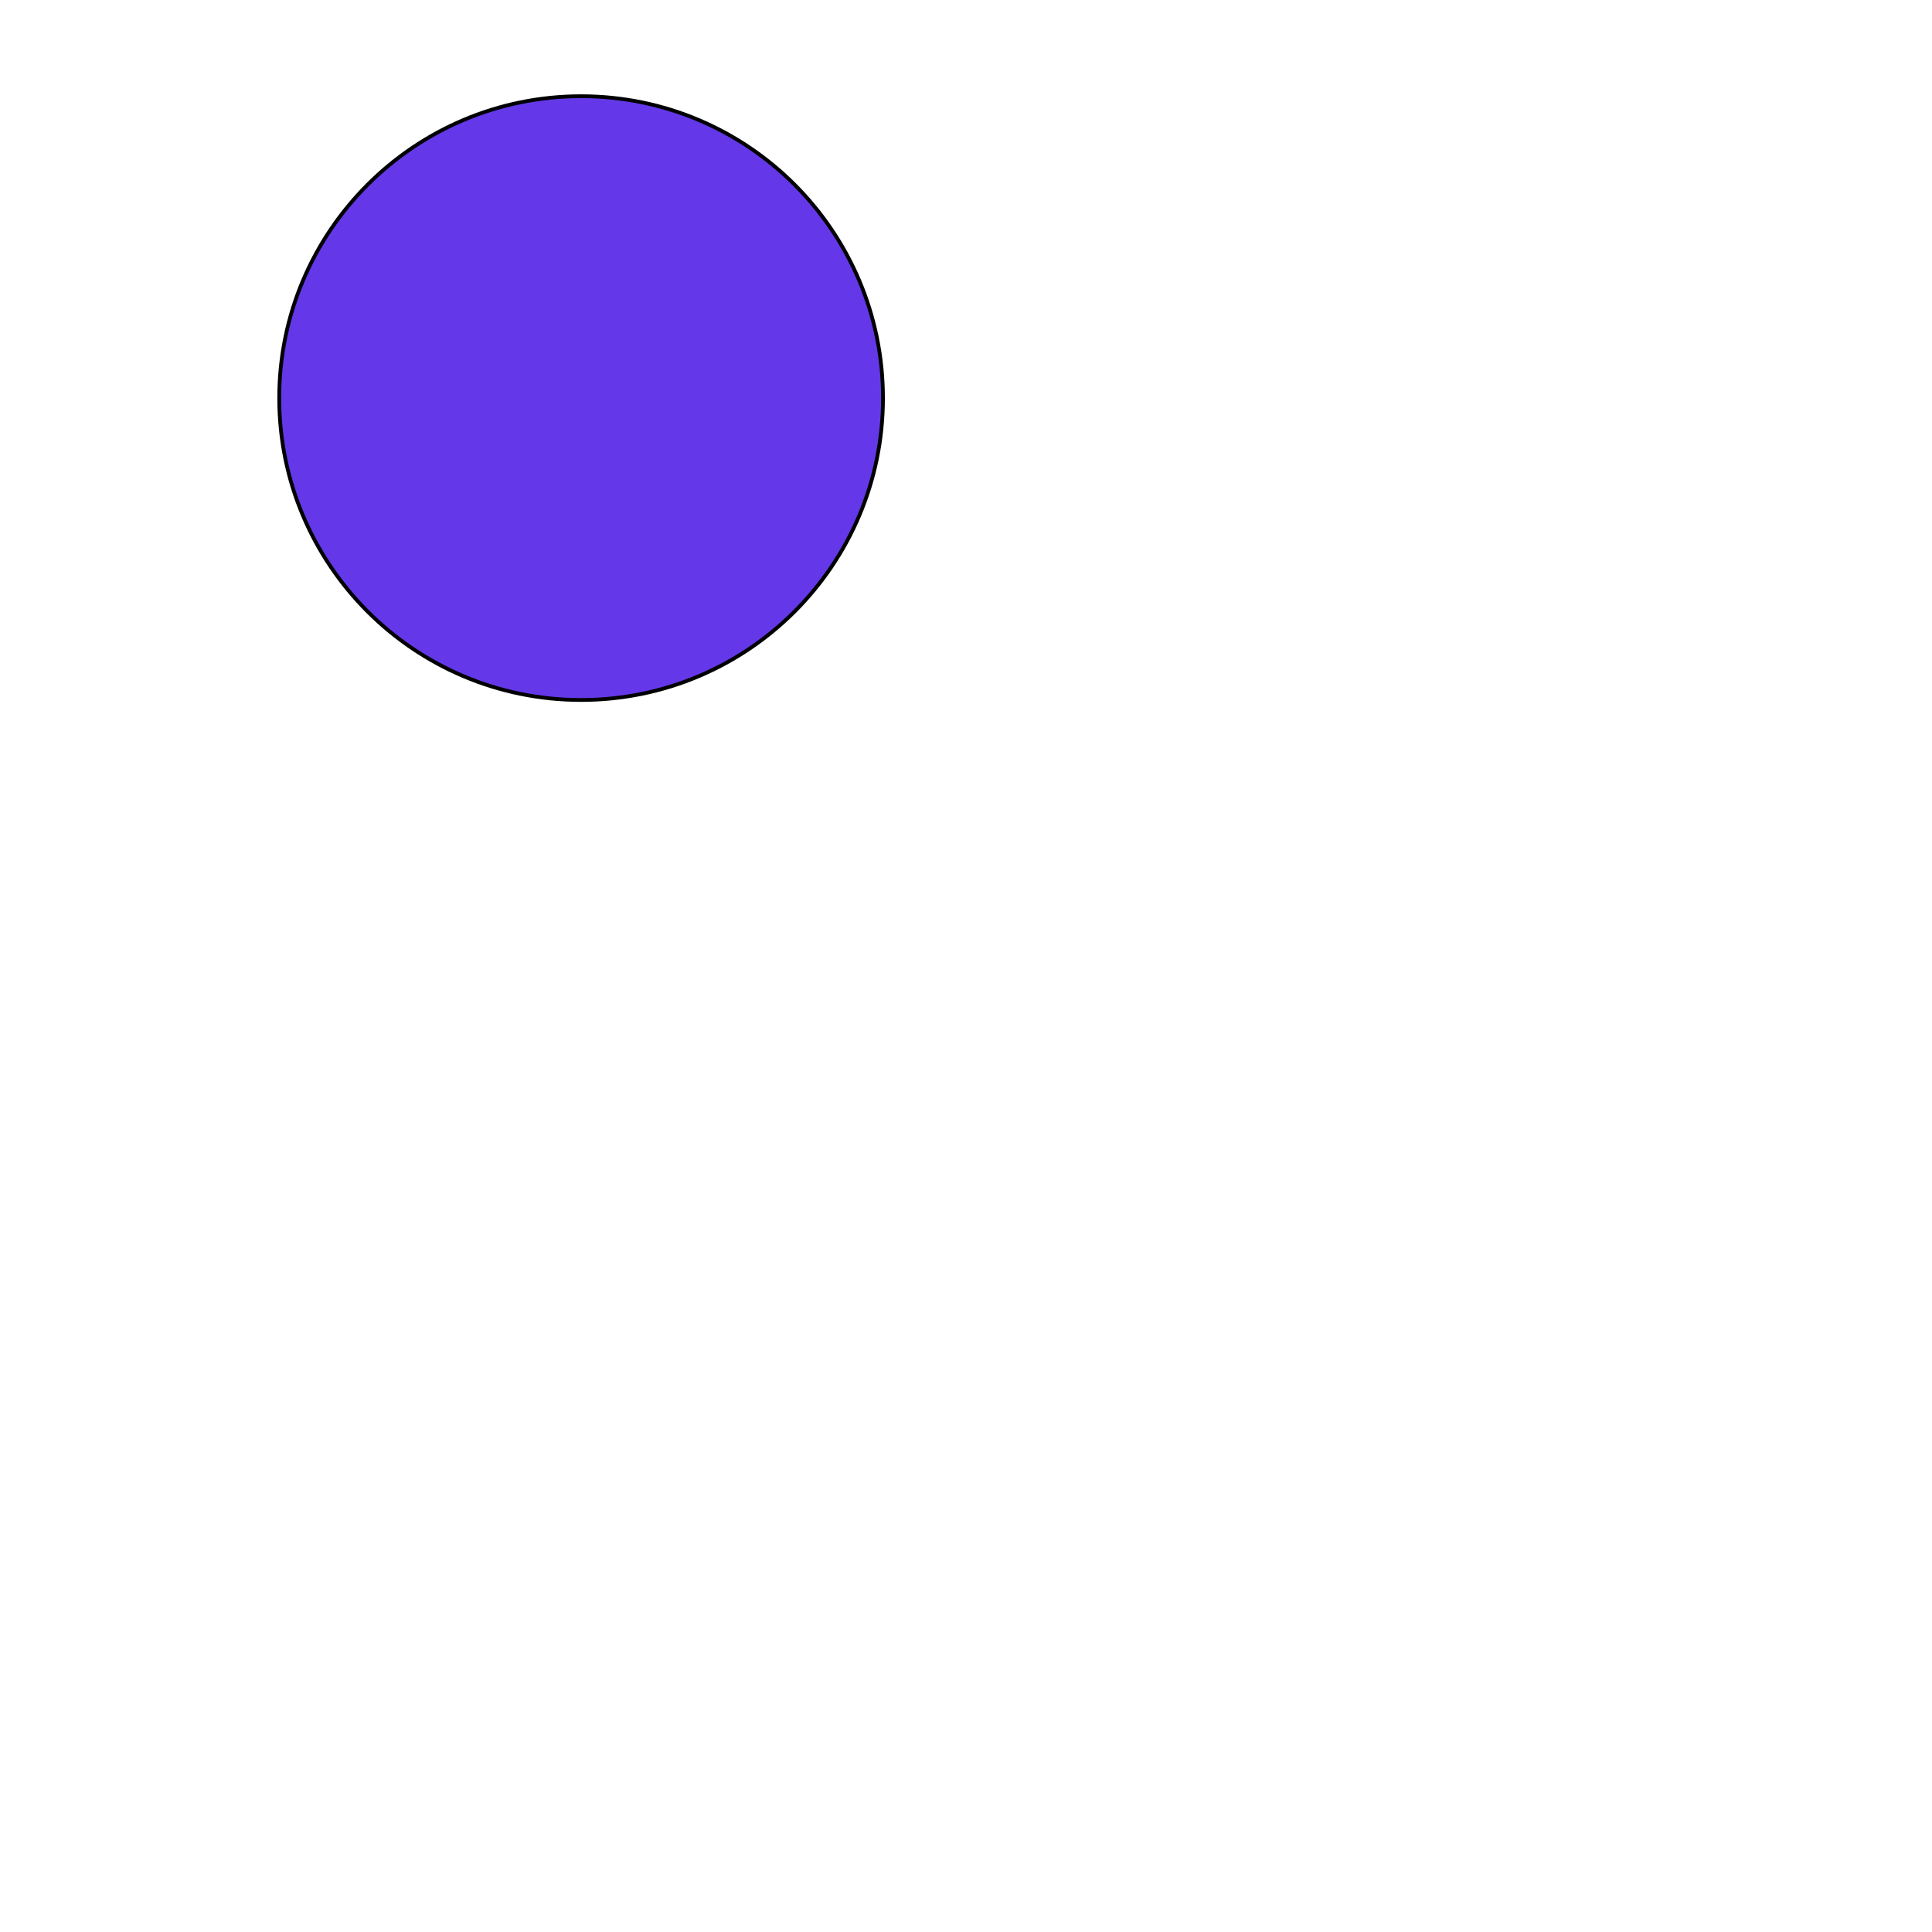
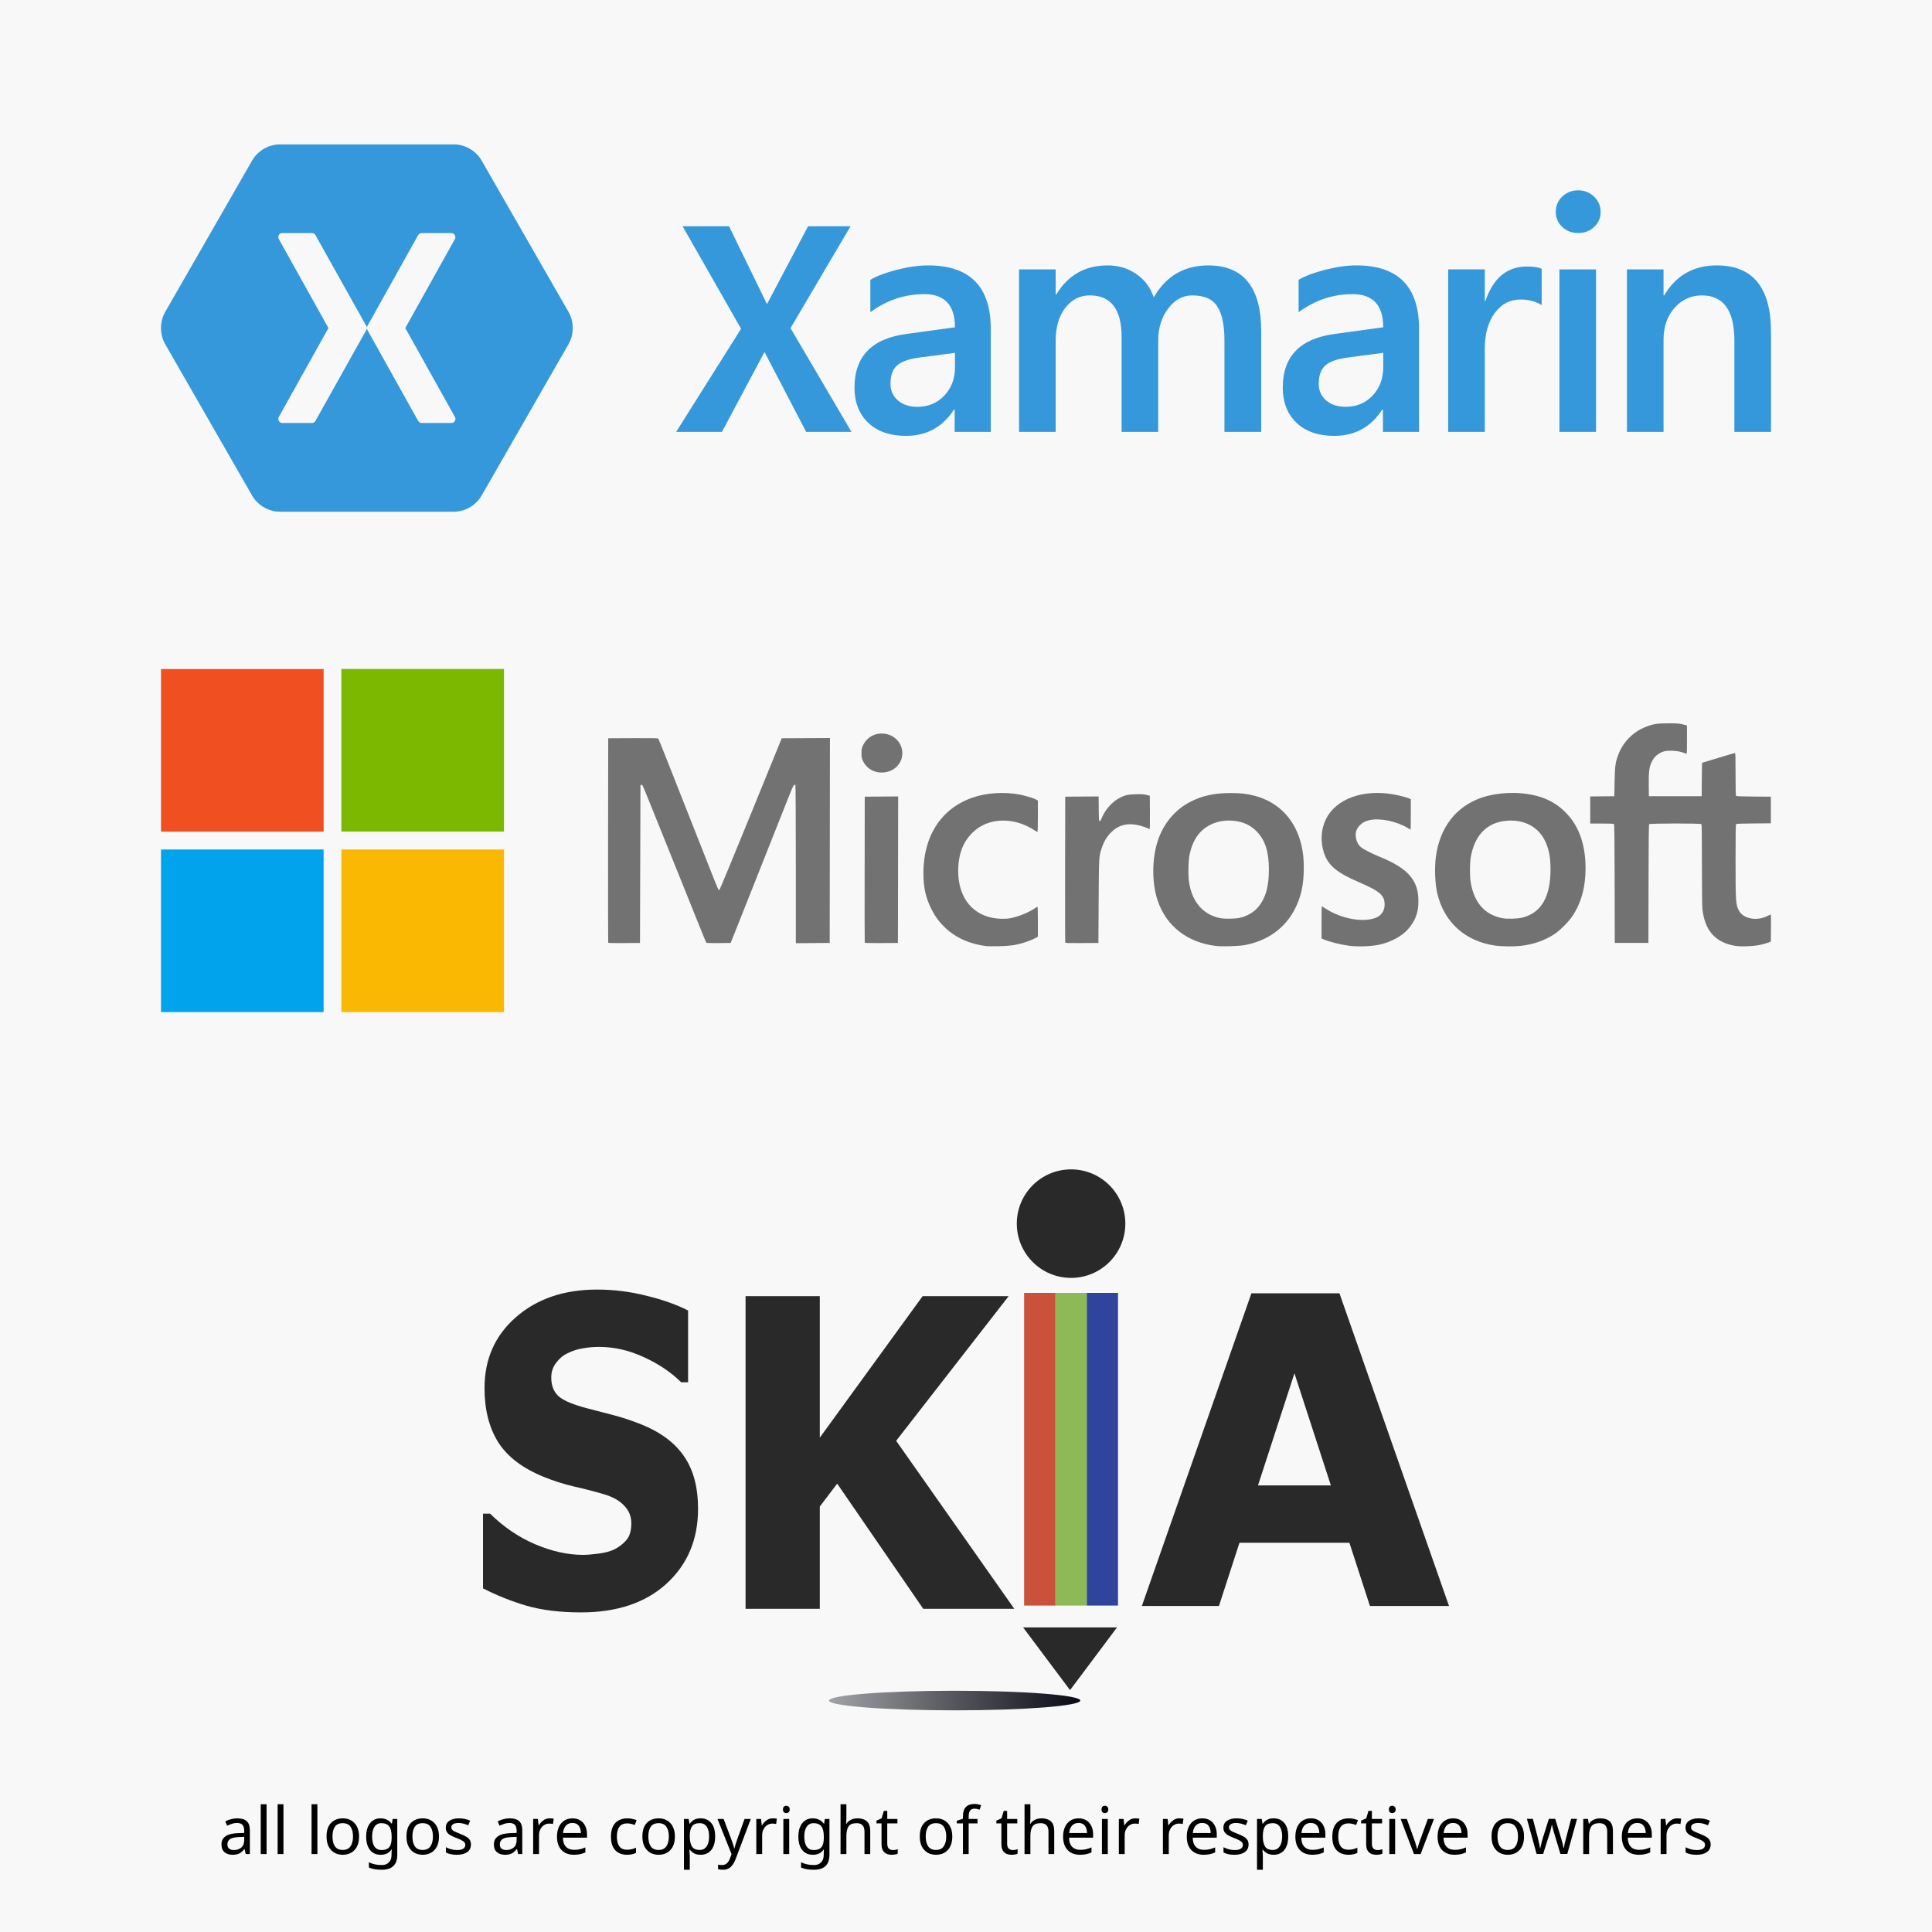
- <svg xmlns="http://www.w3.org/2000/svg" height="512" id="svgcontent" overflow="hidden" preserveAspectRatio="none" viewBox="0 0 512 512" width="512" x="0" y="0">
-   <g style="pointer-events:none">
- 		</g>
-   <g class="canvas-content" style="pointer-events:all">
-     <ellipse class="" cx="154" cy="105.5" data-setup="" fill="#6438E8" id="ellipse_0" rx="80" ry="80" stroke="#000" stroke-dasharray="none" />
+ <svg xmlns="http://www.w3.org/2000/svg" xmlns:xlink="http://www.w3.org/1999/xlink" width="300" height="300" viewBox="0 0 300 300" id="svg2" version="1.1">
+   <defs id="defs4">
+     <linearGradient id="linearGradient4268">
+       <stop id="stop4270" offset="0" style="stop-color:#0a0a15;stop-opacity:1" />
+       <stop id="stop4272" offset="1" style="stop-color:#a0a1a5;stop-opacity:1" />
+     </linearGradient>
+     <linearGradient gradientTransform="translate(-1.202953,0)" gradientUnits="userSpaceOnUse" y2="447.103" x2="357.157" y1="447.103" x1="406.507" id="linearGradient4274" xlink:href="#linearGradient4268" />
+   </defs>
+   <rect y="0" x="0" height="300" width="300" id="background" style="fill:#f8f8f8;fill-opacity:1;stroke:none;stroke-width:1;stroke-miterlimit:4;stroke-dasharray:none" />
+   <g id="xamarin-logo" style="fill:#3498db;fill-rule:evenodd;stroke:none;stroke-width:1" transform="matrix(0.6267994,0,0,0.6267994,-1.325577,-12.68059)">
+     <path id="xamarin-logo-path" d="m 201.83,127.225 -10.316,-19.794 -10.552,19.794 -11.346,0 16.087,-25.547 -14.478,-25.389 11.503,0 9.393,19.29 10.179,-19.29 10.522,0 -14.87,25.232 15.106,25.704 -11.228,0 z m 36.785,0 0,-5.544 -0.157,0 c -2.801,4.351 -6.766,6.527 -11.896,6.527 -3.952,0 -7.067,-1.075 -9.344,-3.224 -2.277,-2.176 -3.416,-5.085 -3.416,-8.728 0,-7.811 4.384,-12.254 13.152,-13.329 l 11.739,-1.612 c 0,-5.478 -2.539,-8.217 -7.617,-8.217 -4.842,5e-5 -9.292,1.494 -13.349,4.482 l 0,-8.021 c 1.518,-0.917 3.69,-1.743 6.517,-2.477 2.853,-0.734 5.444,-1.101 7.774,-1.101 10.365,5e-5 15.547,5.242 15.547,15.727 l 0,25.517 -8.951,0 1.2e-4,0 z m -8.598,-18.44 c -2.696,0.341 -4.593,1.009 -5.693,2.005 -1.073,0.97 -1.61,2.477 -1.61,4.521 0,1.678 0.615,3.054 1.845,4.128 1.23,1.048 2.84,1.573 4.829,1.573 2.696,0 4.921,-0.931 6.674,-2.792 1.754,-1.861 2.63,-4.181 2.63,-6.959 l 0,-3.617 -8.677,1.14 0,0 z m 75.435,18.44 0,-22.725 c -1.3e-4,-3.748 -0.589,-6.527 -1.767,-8.335 -1.152,-1.835 -3.22,-2.752 -6.203,-2.752 -2.382,3.8e-5 -4.384,1.101 -6.007,3.303 -1.623,2.176 -2.434,4.81 -2.434,7.903 l 0,22.607 -9.069,0 0,-23.512 c -1.2e-4,-6.867 -2.631,-10.301 -7.891,-10.301 -2.46,3.8e-5 -4.489,1.035 -6.085,3.106 -1.57,2.071 -2.356,4.771 -2.356,8.099 l 0,22.607 -9.069,0 0,-40.261 9.069,0 0,6.212 0.157,0 c 2.905,-4.797 7.145,-7.195 12.72,-7.195 2.67,5e-5 5.025,0.708 7.067,2.123 2.068,1.389 3.52,3.316 4.358,5.78 3.062,-5.268 7.564,-7.903 13.506,-7.903 8.742,5e-5 13.113,5.452 13.113,16.356 l 0,24.888 -9.108,0 0,0 z m 39.259,0 0,-5.544 -0.157,0 c -2.801,4.351 -6.766,6.527 -11.896,6.527 -3.952,0 -7.067,-1.075 -9.344,-3.224 -2.277,-2.176 -3.416,-5.085 -3.416,-8.728 0,-7.811 4.384,-12.254 13.152,-13.329 l 11.739,-1.612 c 0,-5.478 -2.539,-8.217 -7.617,-8.217 -4.842,5e-5 -9.292,1.494 -13.349,4.482 l 0,-8.021 c 1.518,-0.917 3.69,-1.743 6.517,-2.477 2.853,-0.734 5.444,-1.101 7.774,-1.101 10.365,5e-5 15.547,5.242 15.547,15.727 l 0,25.517 -8.951,0 1.2e-4,0 z m -8.598,-18.44 c -2.696,0.341 -4.593,1.009 -5.693,2.005 -1.073,0.97 -1.61,2.477 -1.61,4.521 0,1.678 0.615,3.054 1.845,4.128 1.23,1.048 2.84,1.573 4.829,1.573 2.696,0 4.921,-0.931 6.674,-2.792 1.754,-1.861 2.63,-4.181 2.63,-6.959 l 0,-3.617 -8.677,1.14 0,0 z m 47.928,-12.975 c -1.492,-0.917 -3.246,-1.376 -5.261,-1.376 -2.617,2.5e-5 -4.75,1.127 -6.399,3.381 -1.623,2.254 -2.434,5.19 -2.434,8.807 l 0,20.602 -9.069,0 0,-40.261 9.069,0 0,7.824 0.157,0 c 1.937,-5.688 5.366,-8.532 10.286,-8.532 1.597,5.1e-5 2.814,0.183 3.651,0.55 l 0,9.004 -1.3e-4,0 z m 9.028,-17.85 c -1.544,2.5e-5 -2.853,-0.498 -3.926,-1.494 -1.073,-1.022 -1.61,-2.267 -1.61,-3.735 0,-1.52 0.537,-2.791 1.61,-3.814 1.073,-1.022 2.382,-1.533 3.926,-1.533 1.57,6.3e-5 2.892,0.524 3.965,1.573 1.073,1.022 1.61,2.28 1.61,3.774 0,1.468 -0.537,2.713 -1.61,3.735 -1.073,0.996 -2.395,1.494 -3.965,1.494 z m -4.633,49.265 0,-40.261 9.069,0 0,40.261 -9.069,0 z m 43.345,0 0,-22.607 c 0,-7.47 -2.683,-11.205 -8.048,-11.205 -2.696,3.8e-5 -4.96,1.035 -6.792,3.106 -1.806,2.045 -2.709,4.653 -2.709,7.824 l 0,22.883 -9.069,0 0,-40.261 9.069,0 0,6.448 0.157,0 c 2.931,-4.954 7.276,-7.431 13.034,-7.431 8.951,5e-5 13.427,5.504 13.427,16.513 l 0,24.731 -9.069,0 -1.3e-4,0 z M 71.431,56 c -2.755,0.006 -5.451,1.574 -6.838,3.966 L 43.024,97.534 c -1.365,2.398 -1.365,5.533 0,7.931 l 21.569,37.569 c 1.387,2.392 4.083,3.96 6.838,3.966 l 43.138,0 c 2.755,-0.006 5.451,-1.574 6.838,-3.966 l 21.569,-37.569 c 1.365,-2.398 1.365,-5.533 0,-7.931 L 121.407,59.966 C 120.02,57.574 117.324,56.005 114.569,56 l -43.138,0 z m 0.391,21.978 c 0.059,-0.006 0.121,-0.006 0.181,0 l 7.441,0 c 0.329,0.007 0.649,0.198 0.813,0.484 l 12.622,22.553 c 0.064,0.112 0.104,0.236 0.12,0.363 0.016,-0.128 0.056,-0.252 0.12,-0.363 L 105.711,78.462 c 0.17,-0.295 0.504,-0.487 0.843,-0.484 l 7.441,0 c 0.659,0.006 1.152,0.838 0.844,1.423 l -12.321,22.099 12.321,22.069 c 0.338,0.588 -0.168,1.459 -0.844,1.453 l -7.441,0 c -0.345,-0.003 -0.682,-0.208 -0.843,-0.515 L 93.12,101.954 c -0.064,-0.112 -0.104,-0.236 -0.12,-0.363 -0.016,0.128 -0.056,0.252 -0.12,0.363 l -12.622,22.553 c -0.157,0.298 -0.478,0.501 -0.813,0.515 l -7.441,0 c -0.676,0.006 -1.181,-0.865 -0.843,-1.453 L 83.481,101.5 71.16,79.401 c -0.295,-0.534 0.065,-1.309 0.663,-1.423 l 0,0 z" />
  </g>
+   <g transform="matrix(0.07256145,0,0,0.07256145,198.0505,200.9703)" id="microsoft-logo">
+     <path id="microsoft-text" d="m -618.363,-744.912 c -35.821,-4.415 -65.811,-17.863 -88.794,-39.817 -11.96,-11.424 -20.582,-22.948 -28.059,-37.5 -13,-25.303 -18.093,-47.43 -18.129,-78.756 -0.09,-79.724 38.037,-138.451 105.025,-161.768 30.137,-10.49 68.213,-12.893 101.806,-6.425 12.211,2.351 30.126,7.928 34.901,10.864 l 3.25,1.998 0,33.515 c 0,20.957 -0.363,33.515 -0.969,33.515 -0.533,0 -4.172,-2.072 -8.086,-4.604 -33.418,-21.618 -74.321,-25.833 -106.483,-10.973 -20.253,9.357 -37.769,28.135 -46.397,49.738 -10.774,26.976 -11.517,64.002 -1.843,91.84 12.51,36 42.167,57.497 82.339,59.684 6.787,0.369 14.32,0.128 19.5,-0.624 16.518,-2.4 40.84,-11.878 55.068,-21.46 2.94,-1.98 5.689,-3.6 6.109,-3.6 0.42,0 0.763,14.39 0.763,31.977 l 0,31.977 -2.491,1.632 c -4.313,2.826 -19.908,9.191 -29.137,11.891 -17.074,4.997 -30.09,6.711 -53.372,7.032 -11.825,0.163 -23.075,0.102 -25,-0.135 z m 491,-0.419 c -61.539,-7.481 -106.574,-42.716 -124.882,-97.706 -12.281,-36.886 -12.265,-87.528 0.04,-126.129 11.88,-37.267 36.736,-67.369 69.744,-84.462 25.79,-13.355 52.037,-19.033 87.598,-18.949 20.63,0.049 34.363,1.64 50.322,5.832 52.354,13.751 88.249,52.146 100.534,107.536 3.455,15.579 4.646,27.807 4.636,47.632 -0.017,35.1 -5.793,61.487 -19.121,87.346 -21.147,41.033 -58.476,67.9 -106.994,77.009 -12.917,2.425 -48.527,3.512 -61.877,1.889 z m 52,-60.408 c 11.512,-2.632 24.755,-9.45 32.585,-16.774 19.738,-18.464 28.85,-45.956 28.759,-86.772 -0.083,-37.442 -7.873,-61.97 -25.611,-80.644 -12.9,-13.58 -29.465,-21.354 -49.525,-23.241 -18.844,-1.773 -34.574,0.867 -49.709,8.342 -23.329,11.523 -37.969,32.167 -44.708,63.043 -2.898,13.281 -3.598,44.109 -1.35,59.5 6.241,42.732 30.369,70.513 67.292,77.477 10.072,1.9 31.997,1.417 42.266,-0.931 z m 232,59.824 c -18.457,-2.503 -41.462,-8.355 -54.25,-13.8 l -3.75,-1.597 0,-34.487 c 0,-18.968 0.211,-34.486 0.469,-34.486 0.258,0 3.8,2.174 7.871,4.832 33.426,21.821 79.503,30.43 107.267,20.042 12.052,-4.509 19.393,-15.195 19.393,-28.23 0,-20.189 -9.913,-28.8 -56,-48.644 -46.766,-20.136 -64.917,-35.495 -73.863,-62.5 -7.917,-23.901 -6.334,-50.49 4.287,-72 21.312,-43.159 78.976,-64.363 144.076,-52.979 12.013,2.101 28.006,6.187 33.25,8.496 l 4.25,1.871 0,32.556 c 0,17.906 -0.179,32.556 -0.398,32.556 -0.219,0 -3.256,-1.723 -6.75,-3.829 -23.254,-14.017 -58.398,-21.304 -80.335,-16.657 -9.729,2.061 -16.387,5.598 -22.294,11.844 -7.777,8.223 -9.915,17.725 -6.736,29.932 1.825,7.006 5.162,12.446 10.193,16.616 4.894,4.056 23.688,13.66 38.378,19.613 33.947,13.756 55.19,27.238 67.553,42.873 11.817,14.944 16.779,30.737 16.688,53.109 -0.06,14.582 -1.323,21.586 -6.263,34.707 -2.603,6.915 -10.016,18.411 -16.473,25.546 -13.045,14.414 -36.673,27.114 -60.063,32.285 -18.066,3.994 -46.818,5.002 -66.5,2.332 z m 315,0 c -64.675,-8.751 -110.378,-49.378 -125.134,-111.237 -5.002,-20.971 -6.389,-54.173 -3.27,-78.295 8.24,-63.726 43.581,-109.145 99.404,-127.747 22.683,-7.559 53.425,-11.098 79.555,-9.158 42.641,3.166 73.016,15.736 98.014,40.563 29.022,28.823 43.431,68.824 43.431,120.568 0,40.031 -9.304,73.74 -28.17,102.064 -7.953,11.94 -26.312,30.391 -37.83,38.021 -21.661,14.348 -45.565,22.654 -74.211,25.785 -13.209,1.444 -39.023,1.163 -51.789,-0.565 z m 57.5,-60.269 c 39.784,-10.328 59.515,-44.45 59.494,-102.889 -0.01,-24.85 -2.683,-40.186 -10.003,-57.377 -14.049,-32.99 -45.739,-50.437 -84.916,-46.751 -41.032,3.861 -67.433,30.886 -75.626,77.412 -2.413,13.703 -2.458,42.368 -0.088,55.5 7.802,43.234 30.468,68.436 67.981,75.586 10.358,1.974 32.816,1.203 43.158,-1.482 z m 453,60.348 c -41.603,-7.739 -63.411,-32.878 -68.491,-78.952 -0.578,-5.241 -0.996,-44.731 -1.001,-94.55 -0.01,-65.196 -0.294,-85.835 -1.208,-86.75 -1.861,-1.861 -110.125,-1.718 -111.674,0.148 -0.809,0.975 -1.189,36.356 -1.372,127.75 l -0.254,126.406 -36,0 -36,0 -0.254,-126.402 c -0.183,-91.394 -0.564,-126.775 -1.372,-127.75 -0.883,-1.064 -6.351,-1.348 -25.996,-1.348 l -24.878,0 0,-28.983 0,-28.983 25.75,-0.267 25.75,-0.267 0.636,-31 c 0.707,-34.49 1.615,-41.016 8.1,-58.242 10.204,-27.1 31.841,-48.815 59.127,-59.338 15.903,-6.133 23.811,-7.36 47.637,-7.392 20.603,-0.027 24.2,0.324 36.25,3.546 l 3.75,1.002 0,30.569 c 0,28.707 -0.107,30.527 -1.75,29.883 -11.11,-4.351 -17.543,-5.764 -28.536,-6.267 -14.174,-0.649 -21.73,1.01 -30.535,6.701 -6.851,4.428 -11.132,9.568 -15.152,18.19 -4.834,10.369 -6.103,20.963 -5.795,48.396 l 0.269,23.951 56.5,0 56.5,0 0.263,-35.75 c 0.144,-19.663 0.414,-35.75 0.598,-35.75 0.184,0 15.772,-4.725 34.639,-10.5 18.867,-5.775 34.91,-10.5 35.652,-10.5 1.111,0 1.348,7.981 1.348,45.377 0,36.661 0.257,45.591 1.337,46.487 0.912,0.757 12.907,1.193 37.75,1.372 l 36.413,0.263 0,28.5 0,28.5 -36.413,0.263 c -24.843,0.179 -36.838,0.615 -37.75,1.373 -1.095,0.909 -1.337,14.994 -1.337,77.764 0,87.793 0.413,94.19 6.906,106.917 9.427,18.478 39.487,23.87 62.77,11.26 3.728,-2.019 5.581,-2.568 5.897,-1.747 0.253,0.659 0.34,13.79 0.193,29.179 l -0.266,27.982 -6,2.39 c -3.3,1.315 -11.175,3.497 -17.5,4.849 -14.814,3.168 -42.097,4.03 -54.5,1.723 z m -2410.033,-6.689 c -0.264,-0.695 -0.365,-99.363 -0.224,-219.263 l 0.256,-218 53.12,-0.259 c 41.762,-0.203 53.325,0.01 54.08,1 0.528,0.692 7.082,16.784 14.565,35.759 7.483,18.975 28.28,71.625 46.215,117 17.936,45.375 39.616,100.275 48.179,122 19.087,48.426 19.832,50.133 21.601,49.454 0.758,-0.291 31.122,-73.525 67.475,-162.741 l 66.097,-162.209 51.586,-0.259 51.586,-0.259 -0.252,219.259 -0.252,219.259 -36.25,0.263 -36.25,0.262 -0.015,-168.262 c -0.01,-92.544 -0.4,-168.869 -0.87,-169.611 -2.463,-3.887 -4.43,-0.466 -14.868,25.848 -5.781,14.575 -21.048,53.05 -33.926,85.5 -12.878,32.45 -34.03,85.775 -47.003,118.5 -12.973,32.725 -27.915,70.3 -33.203,83.5 l -9.615,24 -25.614,0.267 c -19.746,0.205 -25.837,-0.024 -26.588,-1 -0.536,-0.697 -7.096,-16.567 -14.578,-35.267 -7.482,-18.7 -25.131,-62.575 -39.221,-97.5 -14.089,-34.925 -35.311,-87.575 -47.16,-117 -37.793,-93.858 -35.337,-88.143 -37.726,-87.802 l -2.115,0.302 -0.5,169 -0.5,169 -33.776,0.263 c -26.485,0.206 -33.88,-0.01 -34.256,-1 z m 548.999,-5e-4 c -0.264,-0.695 -0.365,-71.238 -0.224,-156.763 l 0.257,-155.5 35.753,-0.263 35.753,-0.263 -0.253,156.763 -0.253,156.763 -35.276,0.263 c -27.686,0.206 -35.38,-0.01 -35.757,-1 z m 429,0 c -0.264,-0.695 -0.365,-71.238 -0.224,-156.763 l 0.257,-155.5 35.733,-0.263 35.733,-0.263 0.267,26.249 c 0.236,23.233 0.452,26.285 1.881,26.56 1.135,0.218 2.271,-1.306 3.825,-5.137 7.317,-18.029 21.433,-34.665 36.689,-43.239 12.542,-7.049 19.101,-8.669 36.871,-9.11 13.085,-0.324 17.275,-0.069 23,1.403 l 7,1.799 0.263,35.862 c 0.209,28.586 0.01,35.749 -1,35.307 -34.182,-15.033 -59.867,-13.428 -79.755,4.985 -10.476,9.699 -17.374,20.718 -22.412,35.802 -6.021,18.025 -5.965,17.049 -6.554,114.045 l -0.541,89 -35.276,0.263 c -27.686,0.206 -35.38,-0.01 -35.757,-1 z m -402.358,-364.841 c -12.83,-2.52 -24.109,-11.095 -29.836,-22.682 -3.613,-7.31 -3.772,-8.058 -3.755,-17.685 0.016,-9.154 0.296,-10.643 3.138,-16.675 8.693,-18.449 27.365,-28.148 47.88,-24.871 21.111,3.373 36.415,20.811 36.415,41.494 0,26.79 -25.555,45.974 -53.843,40.418 z" style="fill:#727272" />
+     <rect style="fill:#f04f21;fill-opacity:1;stroke:none;stroke-opacity:1" id="red-block" width="348" height="348" x="-2384.863" y="-1337.95" />
+     <rect y="-951.787" x="-2384.882" height="348" width="348" id="blue-block" style="fill:#02a3ed;fill-opacity:1;stroke:none;stroke-opacity:1" />
+     <rect y="-1338.055" x="-1998.943" height="348" width="348" id="green-block" style="fill:#7db800;fill-opacity:1;stroke:none;stroke-opacity:1" />
+     <rect style="fill:#fbb803;fill-opacity:1;stroke:none;stroke-opacity:1" id="yellow-block" width="348" height="348" x="-1998.882" y="-951.787" />
+   </g>
+   <g transform="matrix(0.7837945,0,0,0.7837945,-150.0253,-86.00695)" id="g4166">
+     <path id="path4384" style="font-style:normal;font-variant:normal;font-weight:bold;font-stretch:normal;font-size:medium;line-height:125%;font-family:sans-serif;-inkscape-font-specification:'sans-serif Bold';letter-spacing:0px;word-spacing:0px;fill:#292929;fill-opacity:1;stroke:none;stroke-width:1px;stroke-linecap:butt;stroke-linejoin:miter;stroke-opacity:1" d="m 329.701,408.65 q 0,9.119 -6.258,14.839 -6.225,5.679 -16.934,5.679 -6.191,0 -10.81,-1.326 -4.585,-1.368 -8.601,-3.44 l 0,-14.798 1.406,0 q 3.983,3.938 8.902,6.052 4.953,2.114 9.505,2.114 1.171,0 3.079,-0.249 1.908,-0.249 3.112,-0.829 1.473,-0.746 2.41,-1.865 0.971,-1.119 0.971,-3.316 0,-2.031 -1.406,-3.482 -1.372,-1.492 -4.05,-2.28 -2.811,-0.829 -5.957,-1.534 -3.112,-0.746 -5.857,-1.865 -6.292,-2.528 -9.07,-6.839 -2.744,-4.352 -2.744,-10.777 0,-8.622 6.225,-14.052 6.258,-5.471 16.064,-5.471 4.92,0 9.706,1.202 4.819,1.161 8.333,2.943 l 0,14.218 -1.372,0 q -3.012,-2.984 -7.396,-4.974 -4.351,-2.031 -8.902,-2.031 -1.606,0 -3.213,0.29 -1.573,0.249 -3.046,0.995 -1.305,0.622 -2.242,1.907 -0.937,1.244 -0.937,2.86 0,2.446 1.506,3.772 1.506,1.285 5.689,2.363 2.744,0.705 5.254,1.368 2.544,0.663 5.455,1.824 5.723,2.321 8.434,6.342 2.744,3.979 2.744,10.363 z" />
+     <path id="path4387" style="font-style:normal;font-variant:normal;font-weight:bold;font-stretch:normal;font-size:medium;line-height:125%;font-family:sans-serif;-inkscape-font-specification:'sans-serif Bold';letter-spacing:0px;word-spacing:0px;fill:#292929;fill-opacity:1;stroke:none;stroke-width:1px;stroke-linecap:butt;stroke-linejoin:miter;stroke-opacity:1" d="m 392.35,428.454 -18.039,0 -17.043,-24.794 -3.447,4.534 0,20.26 -14.707,0 0,-61.944 14.707,0 0,28.039 20.375,-28.039 17.043,0 -22.29,28.663 23.4,33.281 z" />
+     <path id="path4381" style="font-style:normal;font-variant:normal;font-weight:bold;font-stretch:normal;font-size:medium;line-height:125%;font-family:sans-serif;-inkscape-font-specification:'sans-serif Bold';letter-spacing:0px;word-spacing:0px;fill:#292929;fill-opacity:1;stroke:none;stroke-width:1px;stroke-linecap:butt;stroke-linejoin:miter;stroke-opacity:1" d="m 478.474,427.894 -15.666,0 -4.064,-12.522 -21.782,0 -4.064,12.522 -15.271,0 21.703,-61.944 17.441,0 21.703,61.944 z m -23.4,-23.879 -7.221,-22.215 -7.221,22.215 14.442,0 z" />
+     <circle style="fill:#292929;fill-opacity:1;stroke:none;stroke-width:1;stroke-miterlimit:4;stroke-dasharray:none" id="path4211" cx="403.6" cy="352.148" r="10.75" />
+     <rect y="365.869" x="406.7" height="61.944" width="6.2" id="rect4237" style="fill:#2f459d;fill-opacity:1;stroke:none;stroke-width:1;stroke-miterlimit:4;stroke-dasharray:none" />
+     <rect style="fill:#8dba57;fill-opacity:1;stroke:none;stroke-width:1;stroke-miterlimit:4;stroke-dasharray:none" id="rect4215" width="6.2" height="61.944" x="400.5" y="365.869" />
+     <rect style="fill:#ca513a;fill-opacity:1;stroke:none;stroke-width:1;stroke-miterlimit:4;stroke-dasharray:none" id="rect4239" width="6.2" height="61.944" x="394.3" y="365.869" />
+     <path style="fill:#292929;fill-opacity:1;stroke:none;stroke-width:1;stroke-miterlimit:4;stroke-dasharray:none" d="m 394.1,432.146 18.6,0 -9.3,12.418 z" id="rect4252" />
+     <ellipse style="fill:url(#linearGradient4274);fill-opacity:1;stroke:none;stroke-width:1;stroke-miterlimit:4;stroke-dasharray:none" id="path4258" cx="380.536" cy="446.631" rx="24.89" ry="1.939" />
+   </g>
+   <text xml:space="preserve" style="font-style:normal;font-weight:normal;font-size:10.171px;line-height:125%;font-family:sans-serif;text-align:center;letter-spacing:0px;word-spacing:0px;text-anchor:middle;fill:#000000;fill-opacity:1;stroke:none;stroke-width:1px;stroke-linecap:butt;stroke-linejoin:miter;stroke-opacity:1" x="150" y="287.899" id="text4392">all logos are copyright of their respective owners</text>
</svg>
